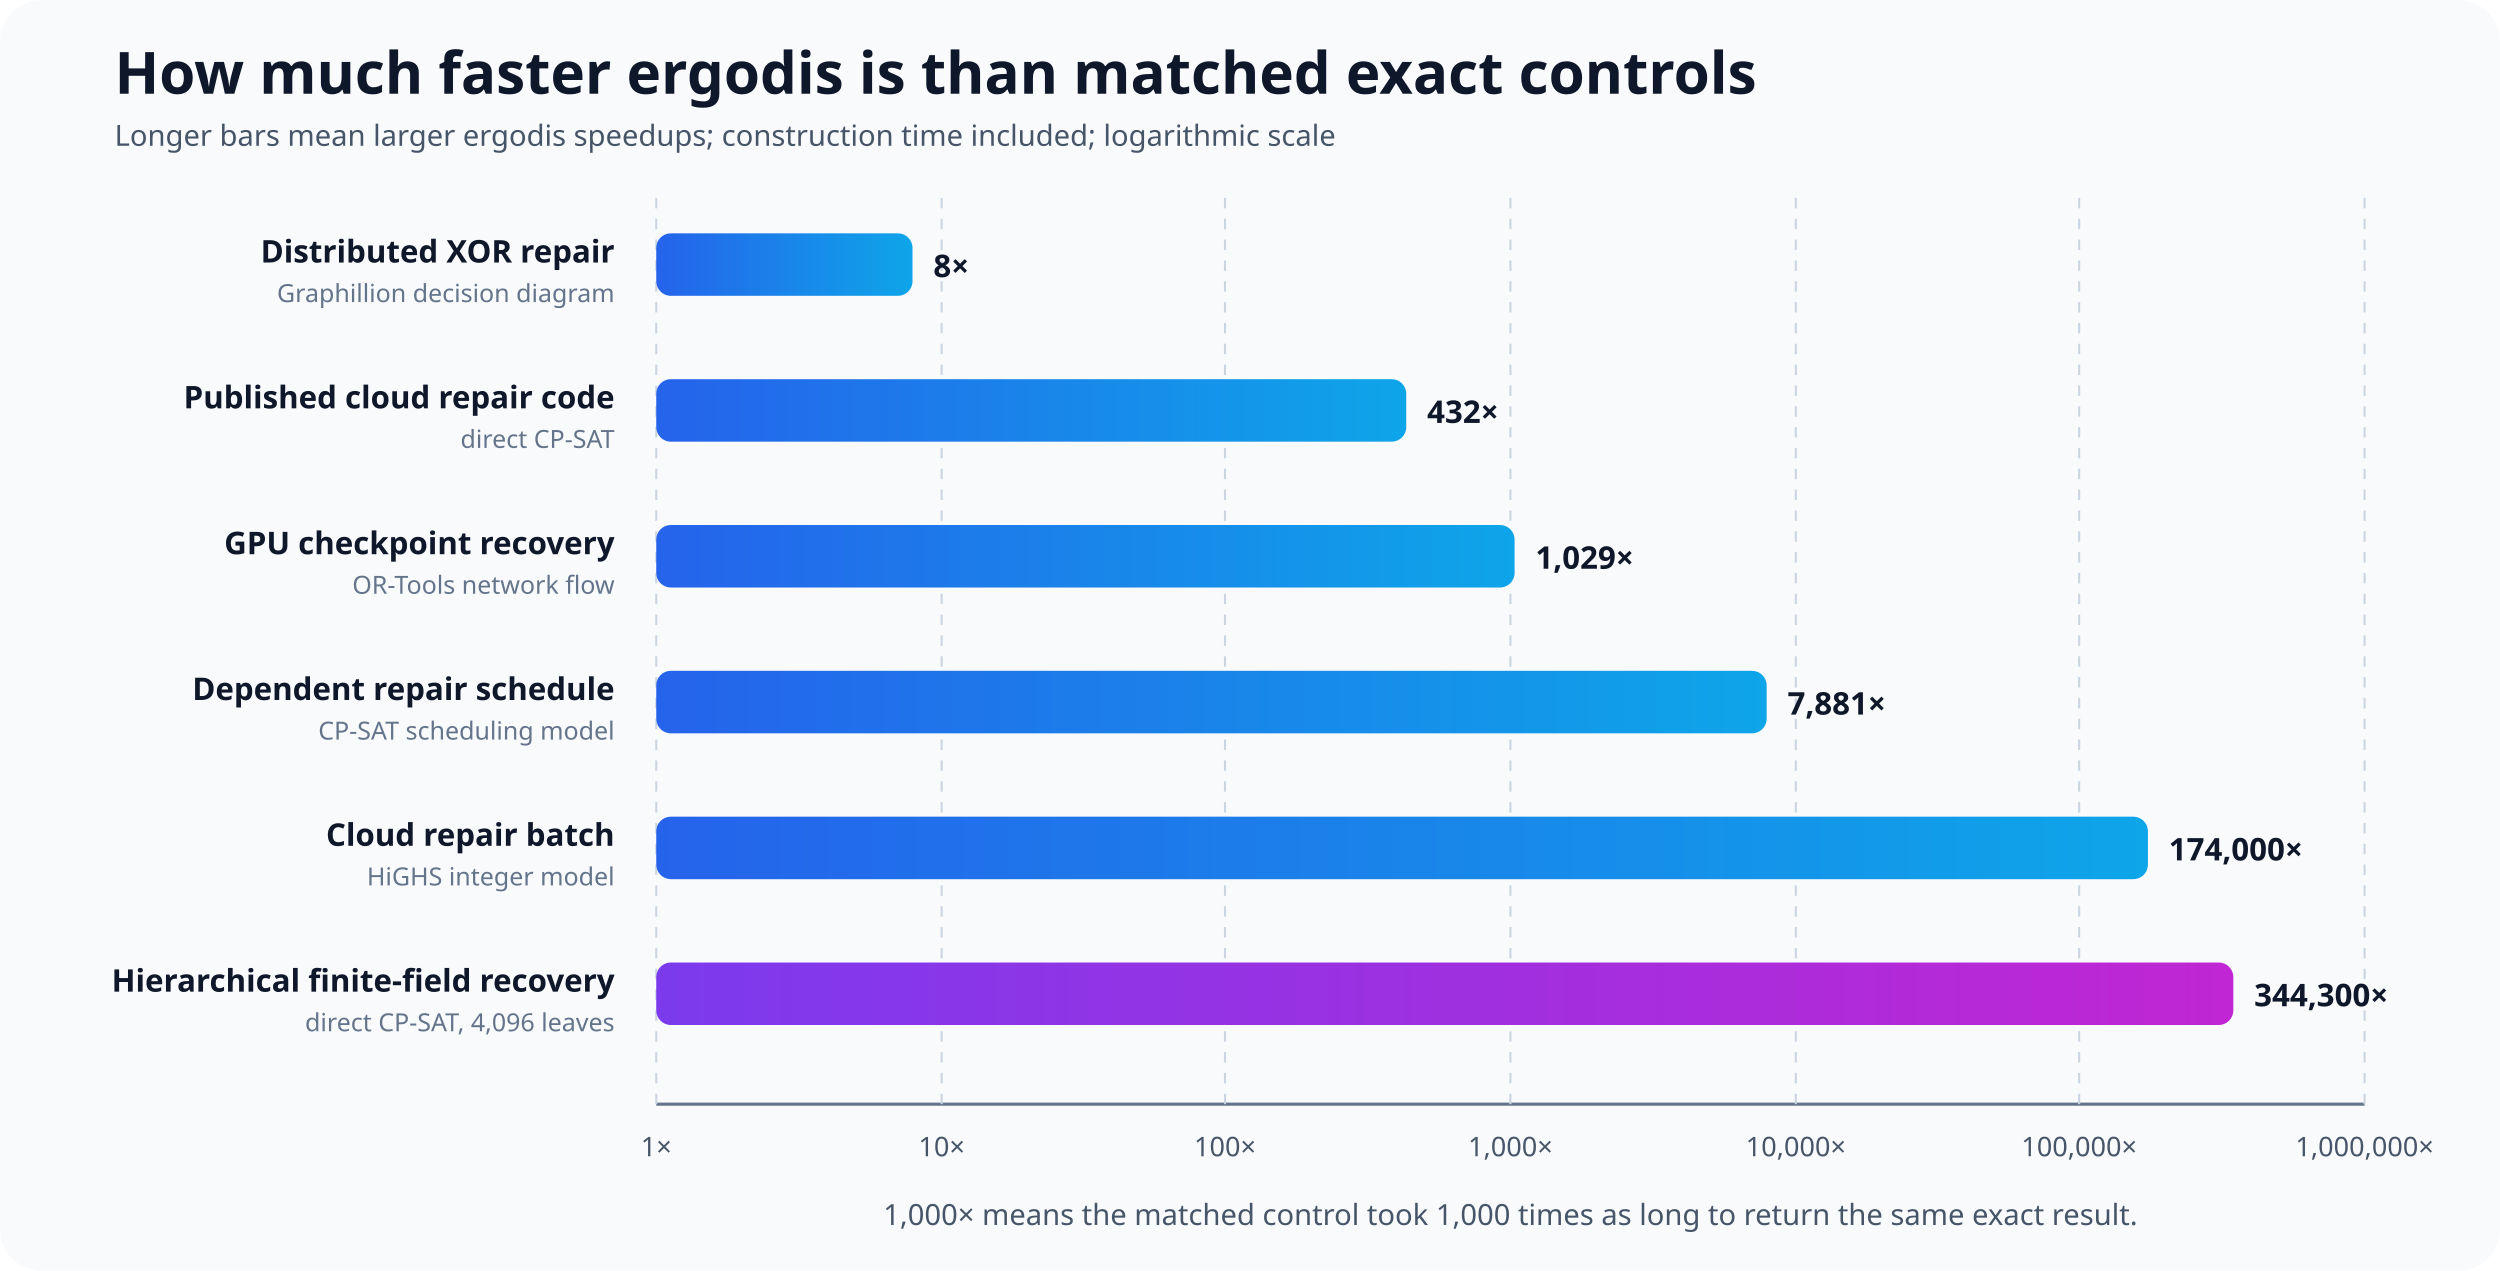
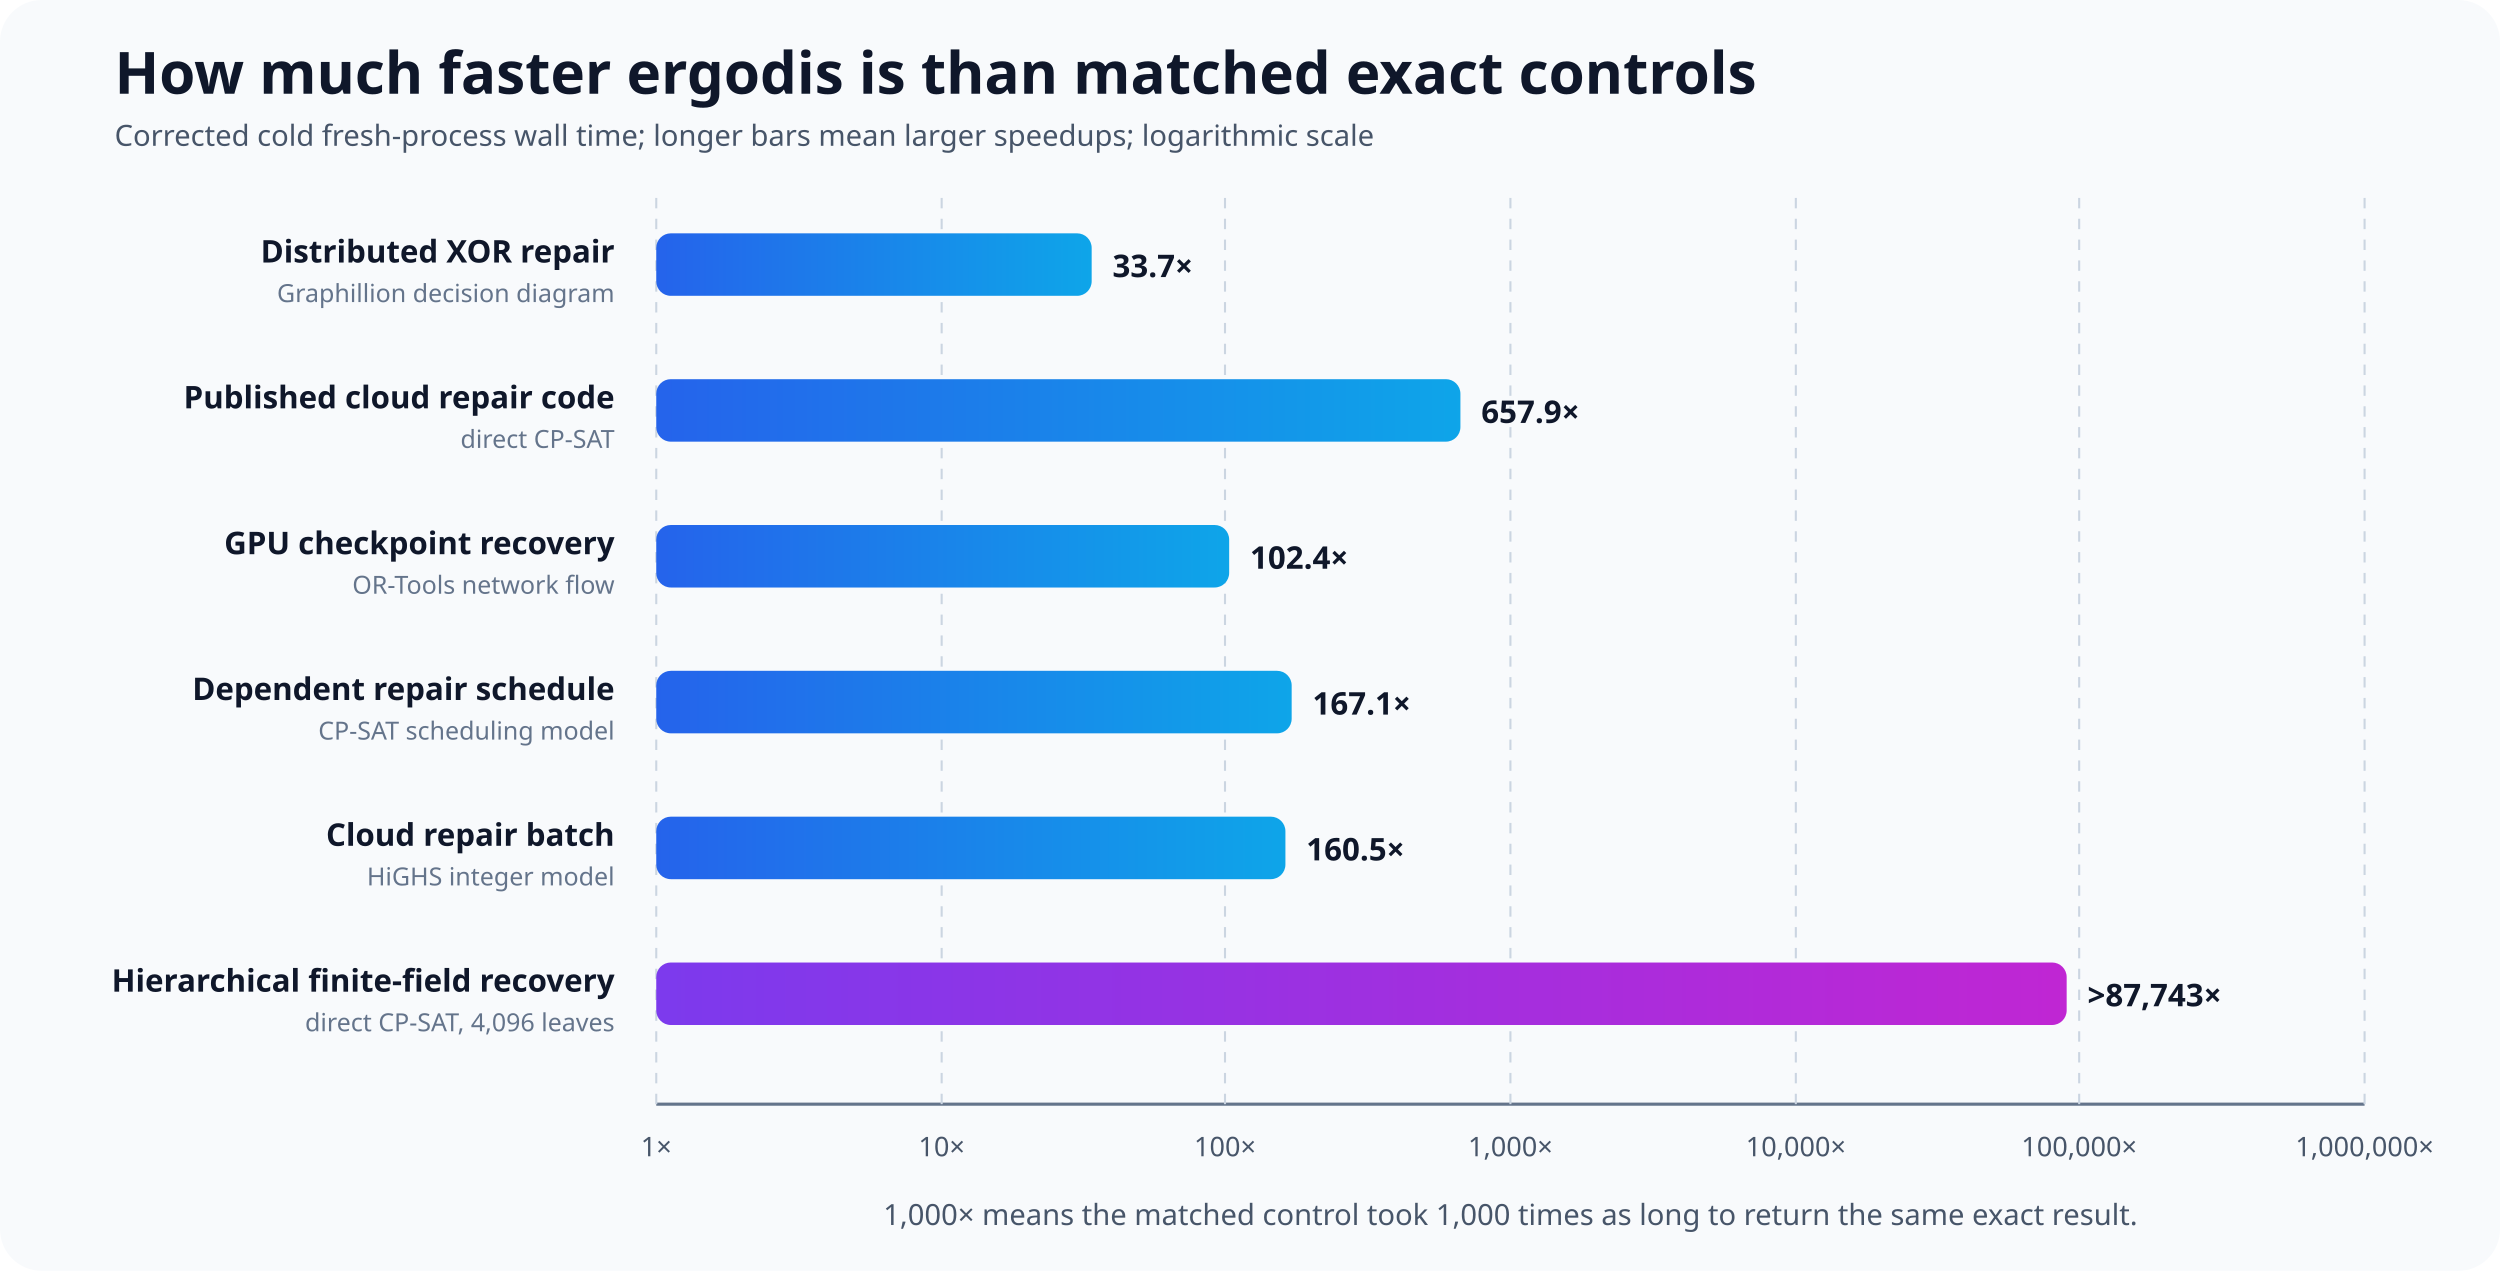
<svg xmlns="http://www.w3.org/2000/svg" viewBox="0 0 1200 610" role="img" aria-labelledby="title desc">
  <defs>
    <linearGradient id="application-bar" x1="0" x2="1">
      <stop offset="0" stop-color="#2563eb" />
      <stop offset="1" stop-color="#0ea5e9" />
    </linearGradient>
    <linearGradient id="theorem-bar" x1="0" x2="1">
      <stop offset="0" stop-color="#7c3aed" />
      <stop offset="1" stop-color="#c026d3" />
    </linearGradient>
    <style>
      .title { font: 700 28px system-ui, sans-serif; fill: #0f172a; }
      .subtitle { font: 14px system-ui, sans-serif; fill: #475569; }
      .axis { stroke: #64748b; stroke-width: 1.5; }
      .grid { stroke: #cbd5e1; stroke-width: 1; stroke-dasharray: 5 5; }
      .tick { font: 13px system-ui, sans-serif; fill: #475569; }
      .profile { font: 600 15px system-ui, sans-serif; fill: #0f172a; }
      .control { font: 12px system-ui, sans-serif; fill: #64748b; }
      .value { font: 700 15px system-ui, sans-serif; fill: #0f172a; }
    </style>
  </defs>
  <rect width="1200" height="610" rx="20" fill="#f8fafc" />
  <text x="55" y="45" class="title">How much faster ergodis is than matched exact controls</text>
-   <text x="55" y="70" class="subtitle">Longer bars mean larger ergodis speedups; construction time included; logarithmic scale</text>
+   <text x="55" y="70" class="subtitle">Corrected cold fresh-process wall time; longer bars mean larger speedups; logarithmic scale</text>
  <line x1="315" y1="530" x2="1135" y2="530" class="axis" />
  <g class="grid">
    <line x1="315" y1="95" x2="315" y2="530" />
    <line x1="452" y1="95" x2="452" y2="530" />
    <line x1="588" y1="95" x2="588" y2="530" />
    <line x1="725" y1="95" x2="725" y2="530" />
    <line x1="862" y1="95" x2="862" y2="530" />
    <line x1="998" y1="95" x2="998" y2="530" />
    <line x1="1135" y1="95" x2="1135" y2="530" />
  </g>
  <g class="tick" text-anchor="middle">
    <text x="315" y="555">1×</text>
    <text x="452" y="555">10×</text>
    <text x="588" y="555">100×</text>
    <text x="725" y="555">1,000×</text>
    <text x="862" y="555">10,000×</text>
    <text x="998" y="555">100,000×</text>
    <text x="1135" y="555">1,000,000×</text>
  </g>
  <g>
    <text x="295" y="126" text-anchor="end" class="profile">Distributed XOR repair</text>
    <text x="295" y="145" text-anchor="end" class="control">Graphillion decision diagram</text>
-     <rect x="315" y="112" width="123" height="30" rx="7" fill="url(#application-bar)" />
-     <text x="448" y="133" class="value">8×</text>
+     <rect x="315" y="112" width="209" height="30" rx="7" fill="url(#application-bar)" />
+     <text x="534" y="133" class="value">33.7×</text>
    <text x="295" y="196" text-anchor="end" class="profile">Published cloud repair code</text>
    <text x="295" y="215" text-anchor="end" class="control">direct CP-SAT</text>
-     <rect x="315" y="182" width="360" height="30" rx="7" fill="url(#application-bar)" />
-     <text x="685" y="203" class="value">432×</text>
+     <rect x="315" y="182" width="386" height="30" rx="7" fill="url(#application-bar)" />
+     <text x="711" y="203" class="value">657.9×</text>
    <text x="295" y="266" text-anchor="end" class="profile">GPU checkpoint recovery</text>
    <text x="295" y="285" text-anchor="end" class="control">OR-Tools network flow</text>
-     <rect x="315" y="252" width="412" height="30" rx="7" fill="url(#application-bar)" />
-     <text x="737" y="273" class="value">1,029×</text>
+     <rect x="315" y="252" width="275" height="30" rx="7" fill="url(#application-bar)" />
+     <text x="600" y="273" class="value">102.4×</text>
    <text x="295" y="336" text-anchor="end" class="profile">Dependent repair schedule</text>
    <text x="295" y="355" text-anchor="end" class="control">CP-SAT scheduling model</text>
-     <rect x="315" y="322" width="533" height="30" rx="7" fill="url(#application-bar)" />
-     <text x="858" y="343" class="value">7,881×</text>
+     <rect x="315" y="322" width="305" height="30" rx="7" fill="url(#application-bar)" />
+     <text x="630" y="343" class="value">167.1×</text>
    <text x="295" y="406" text-anchor="end" class="profile">Cloud repair batch</text>
    <text x="295" y="425" text-anchor="end" class="control">HiGHS integer model</text>
-     <rect x="315" y="392" width="716" height="30" rx="7" fill="url(#application-bar)" />
-     <text x="1041" y="413" class="value">174,000×</text>
+     <rect x="315" y="392" width="302" height="30" rx="7" fill="url(#application-bar)" />
+     <text x="627" y="413" class="value">160.5×</text>
    <text x="295" y="476" text-anchor="end" class="profile">Hierarchical finite-field recovery</text>
    <text x="295" y="495" text-anchor="end" class="control">direct CP-SAT, 4,096 leaves</text>
-     <rect x="315" y="462" width="757" height="30" rx="7" fill="url(#theorem-bar)" />
-     <text x="1082" y="483" class="value">344,300×</text>
+     <rect x="315" y="462" width="677" height="30" rx="7" fill="url(#theorem-bar)" />
+     <text x="1002" y="483" class="value">&gt;87,743×</text>
  </g>
  <text x="725" y="588" text-anchor="middle" class="subtitle">1,000× means the matched control took 1,000 times as long to return the same exact result.</text>
</svg>
